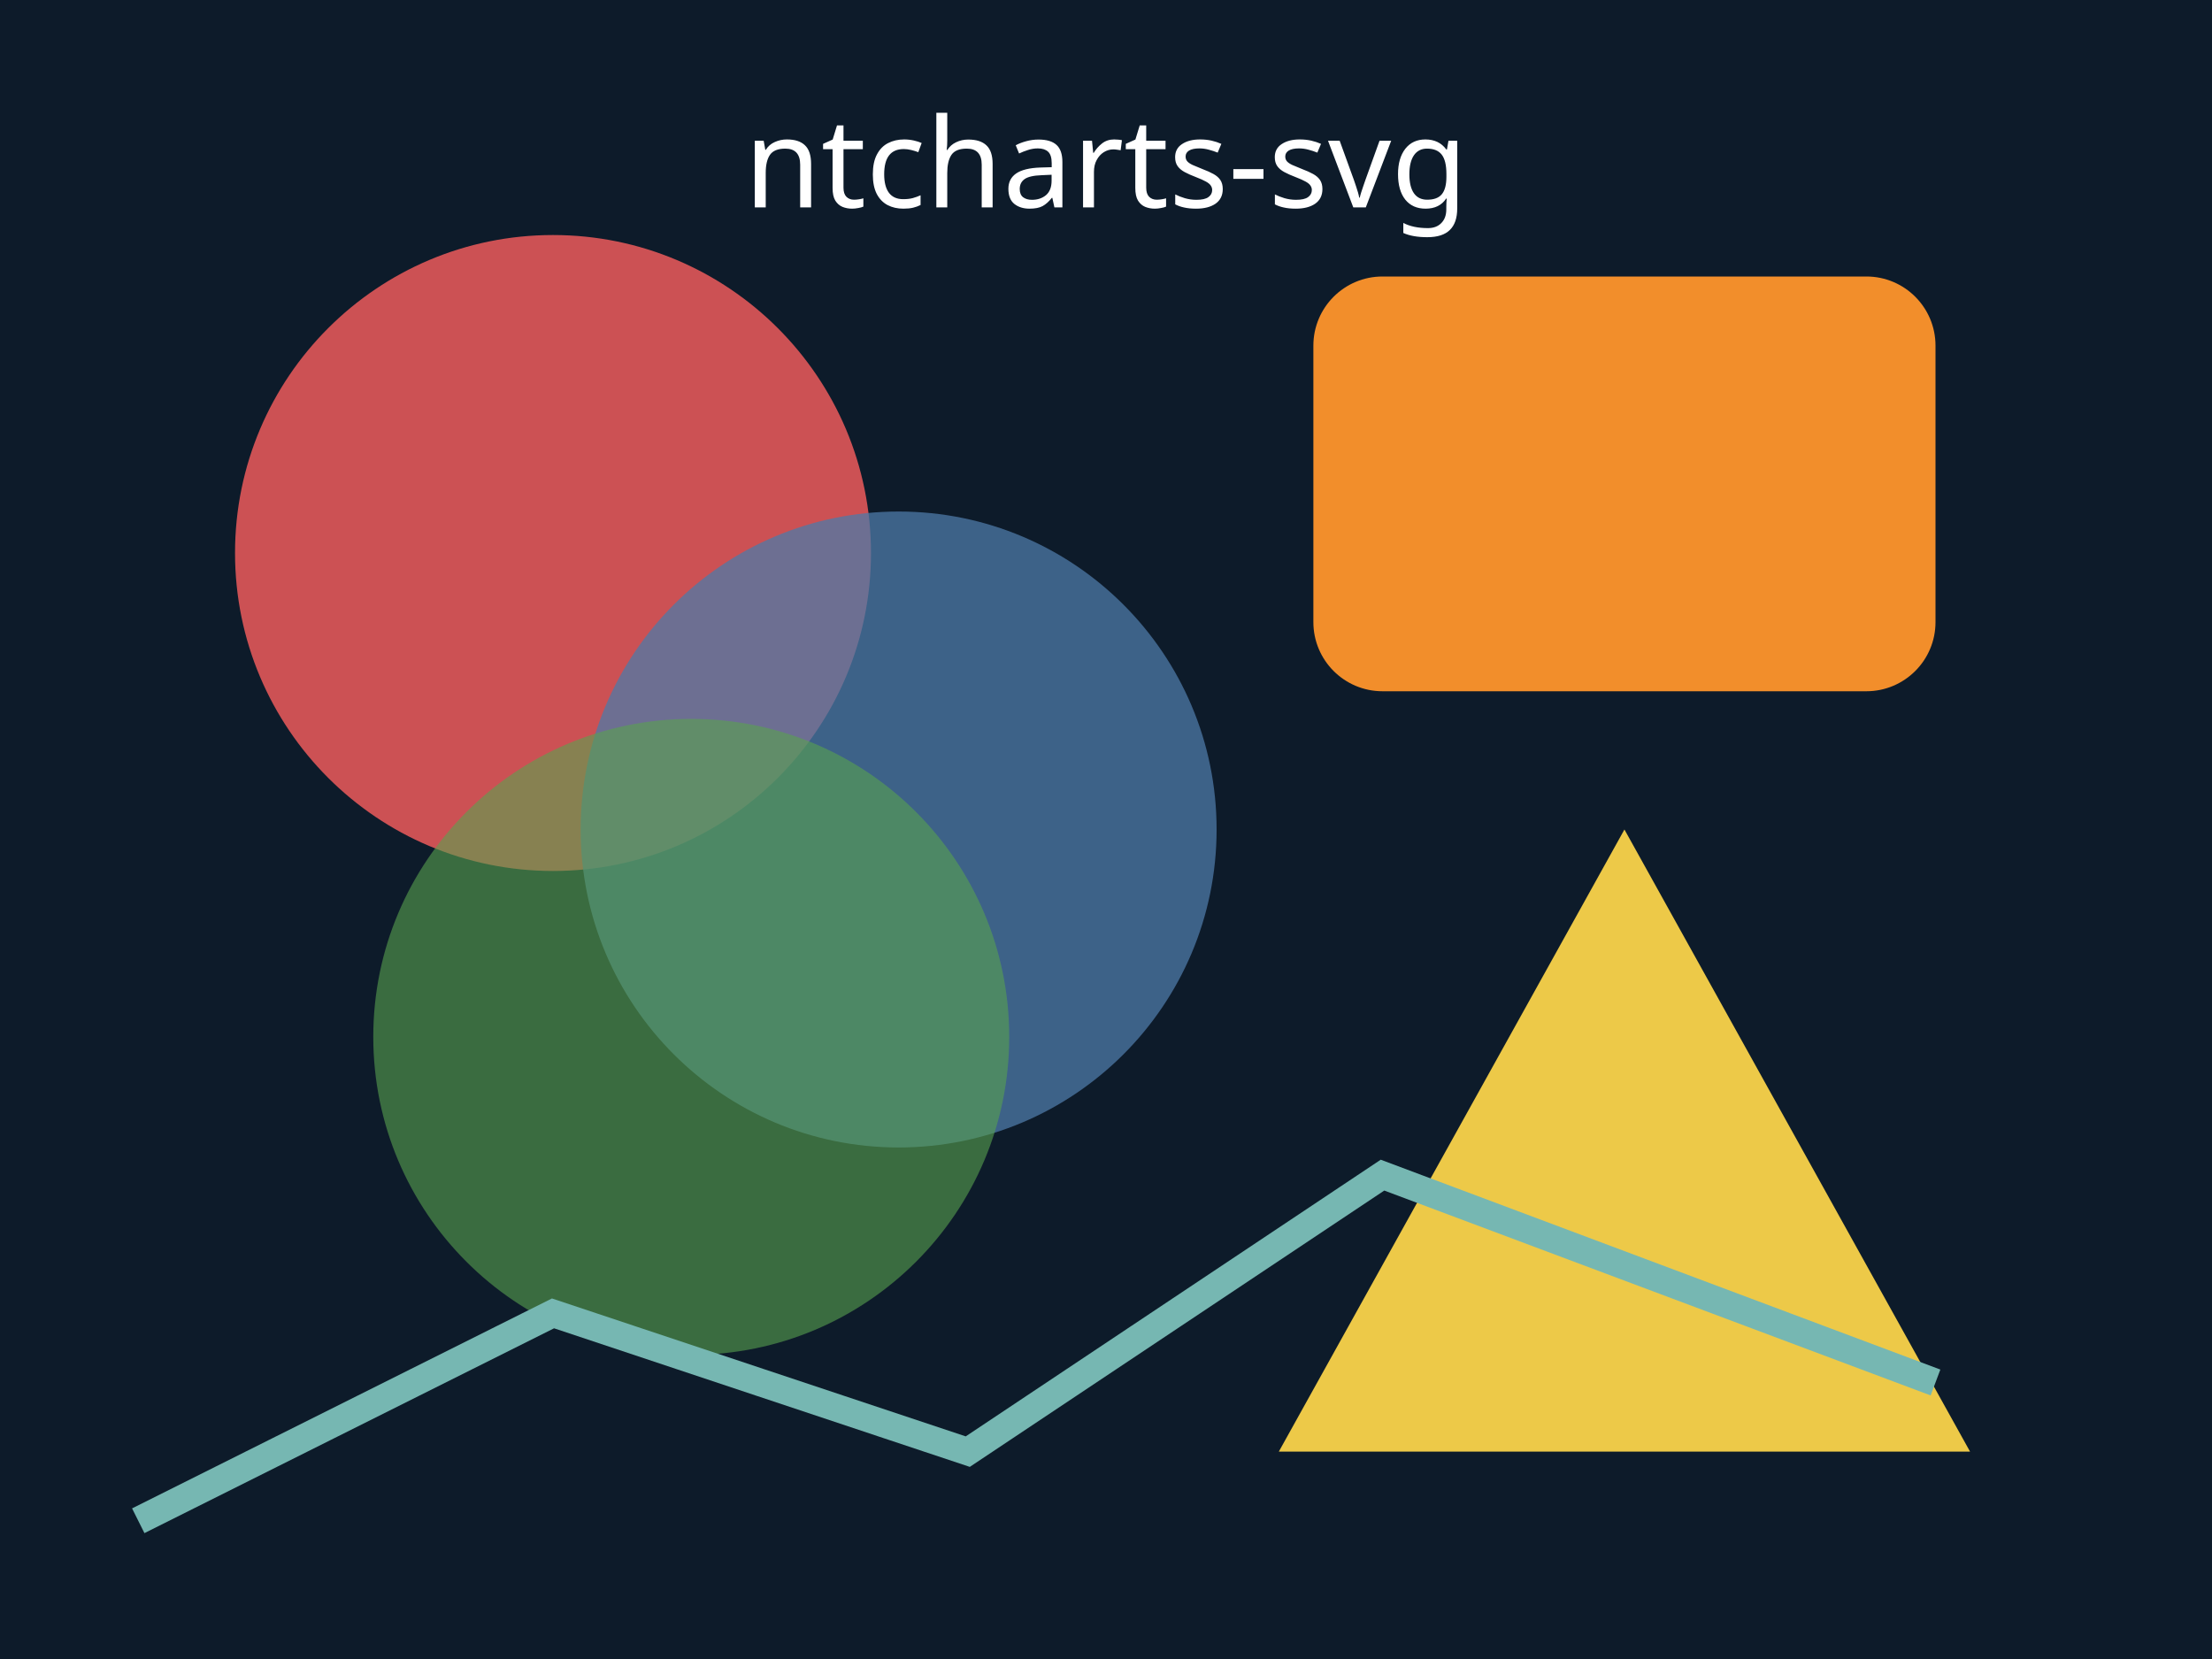
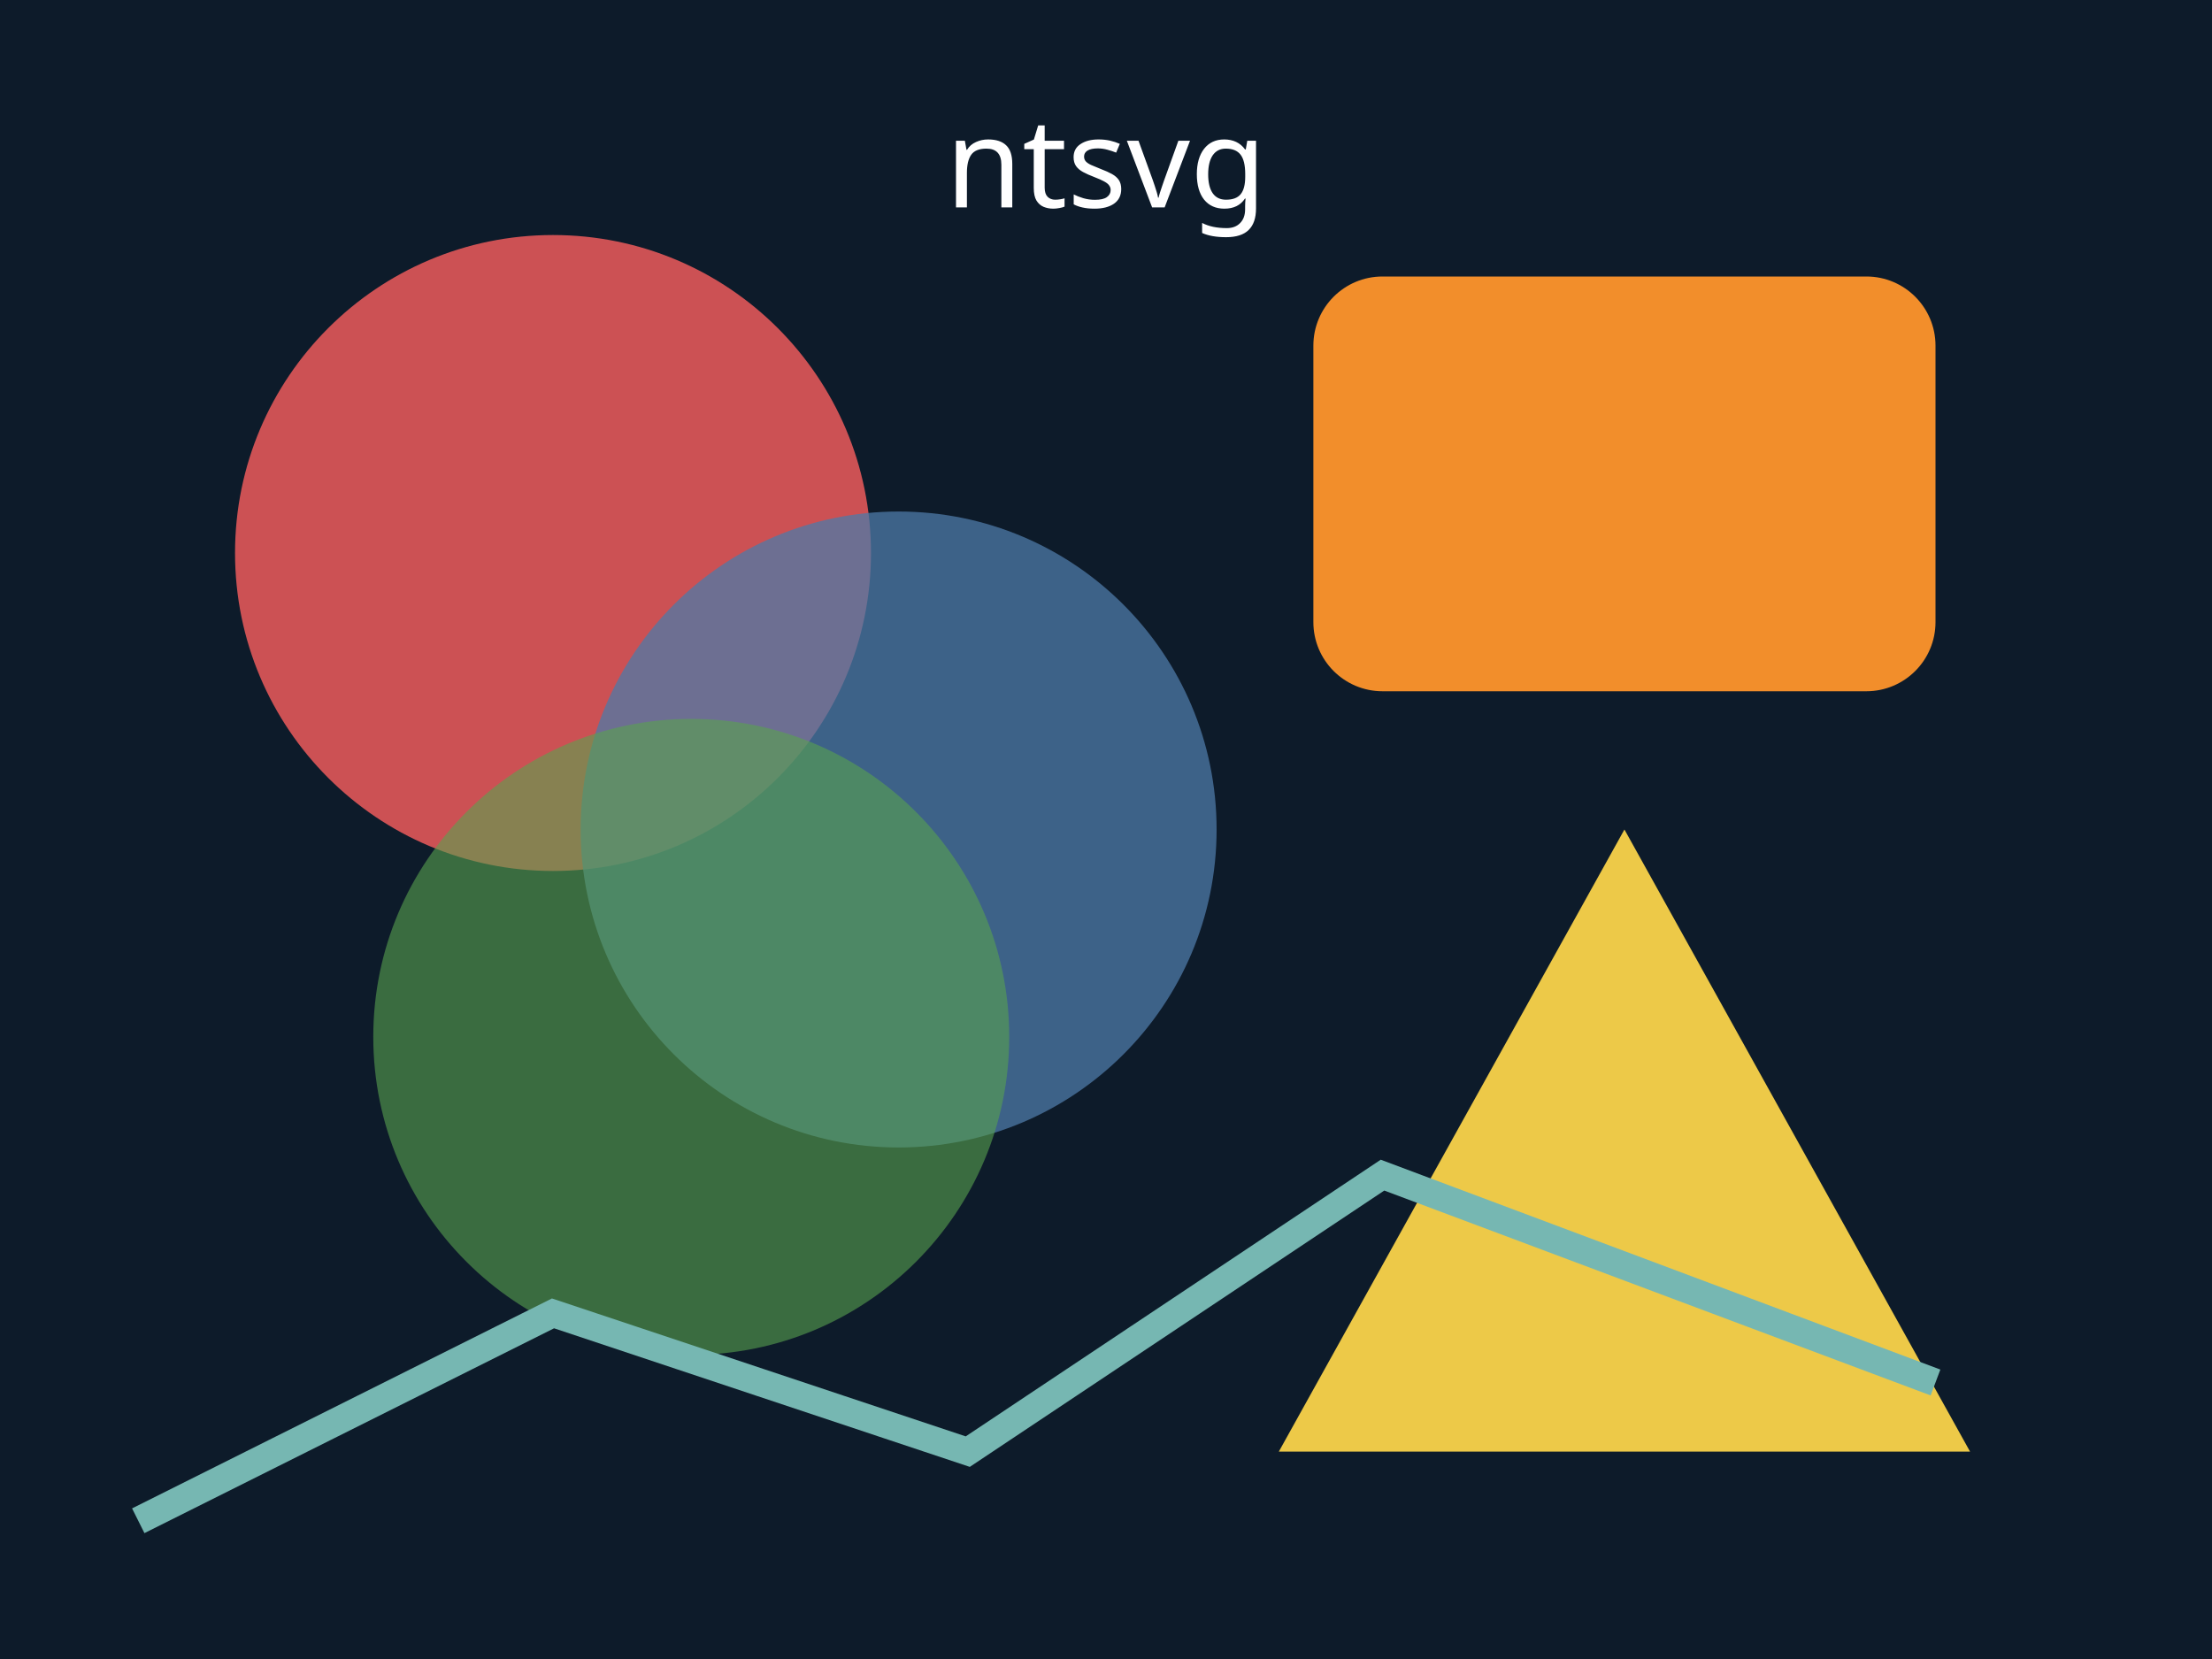
<svg xmlns="http://www.w3.org/2000/svg" width="320" height="240" viewBox="0 0 320 240">
  <rect x="0" y="0" width="320" height="240" fill="#0d1b2a" />
  <circle cx="80" cy="80" r="46" fill="#e15759" opacity="0.9" />
  <circle cx="130" cy="120" r="46" fill="#4e79a7" opacity="0.75" />
  <circle cx="100" cy="150" r="46" fill="#59a14f" opacity="0.6" />
  <rect x="190" y="40" width="90" height="60" rx="10" ry="10" fill="#f28e2b" />
  <polygon points="235,120 285,210 185,210" fill="#edc948" />
  <polyline points="20,220 80,190 140,210 200,170 280,200" fill="none" stroke="#76b7b2" stroke-width="4" />
-   <text x="160" y="30" font-family="sans-serif" font-size="18" fill="#ffffff" text-anchor="middle">ntcharts-svg</text>
+   <text x="160" y="30" font-family="sans-serif" font-size="18" fill="#ffffff" text-anchor="middle">ntsvg</text>
</svg>
